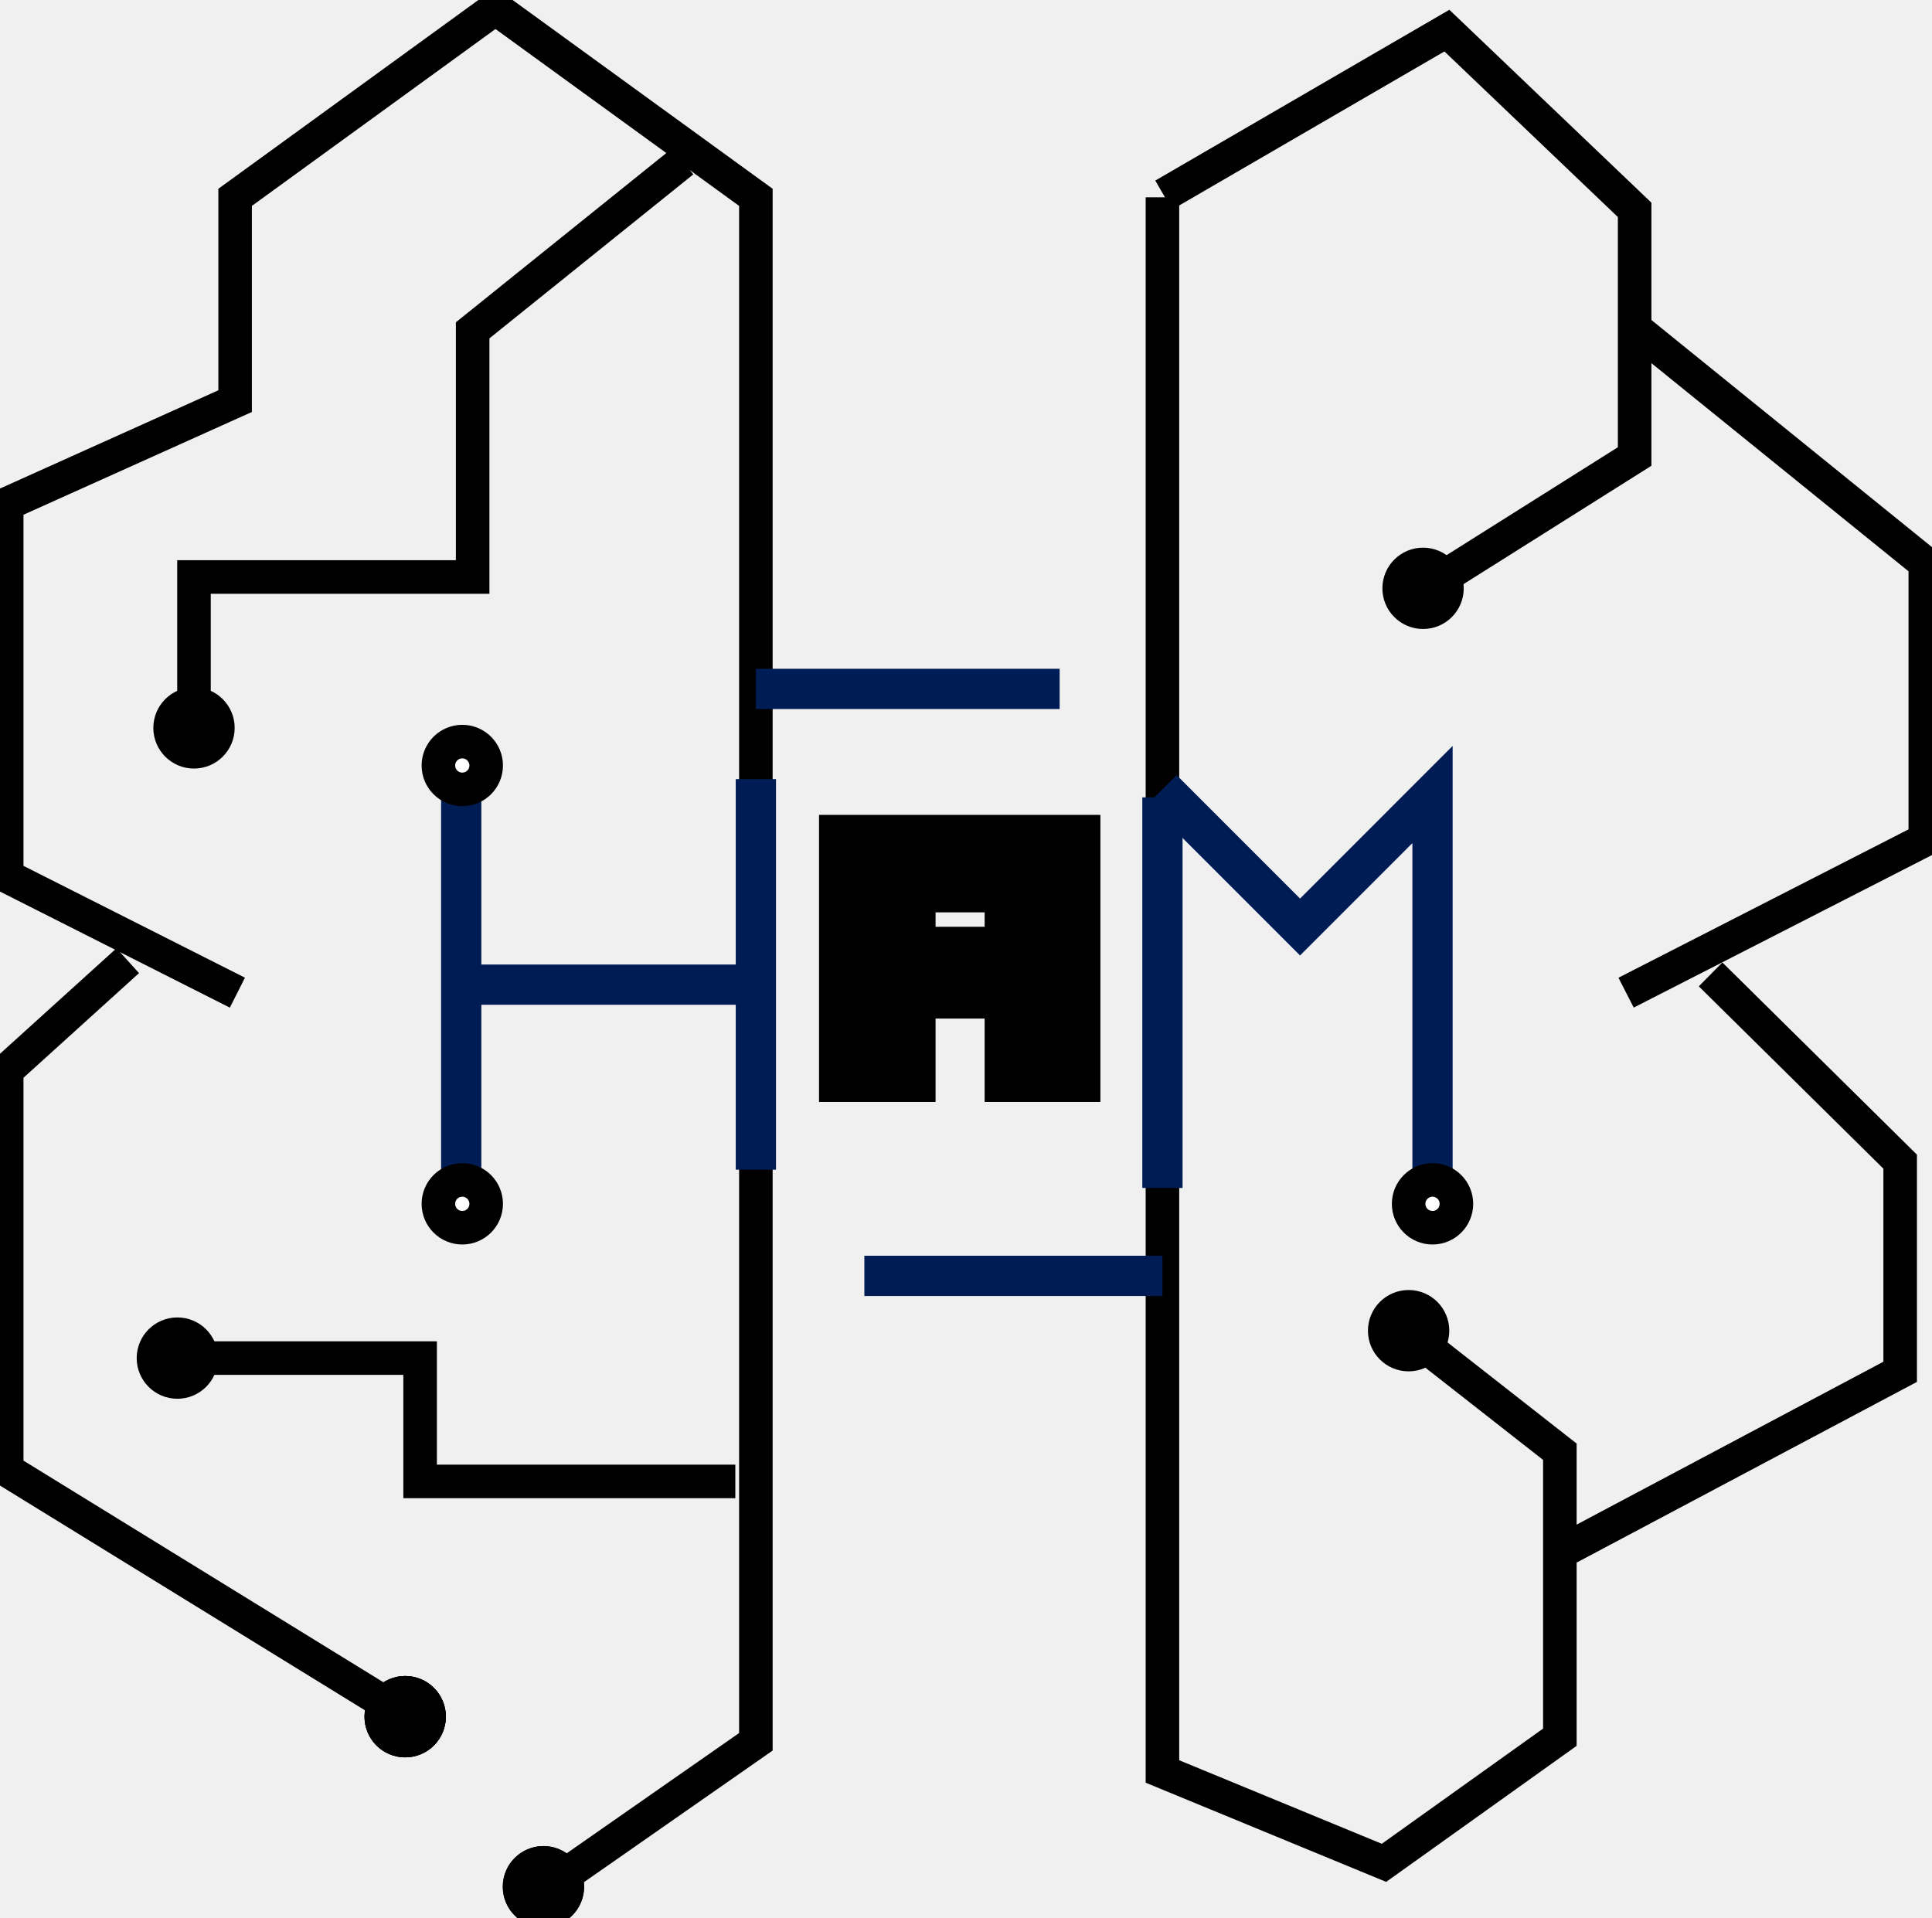
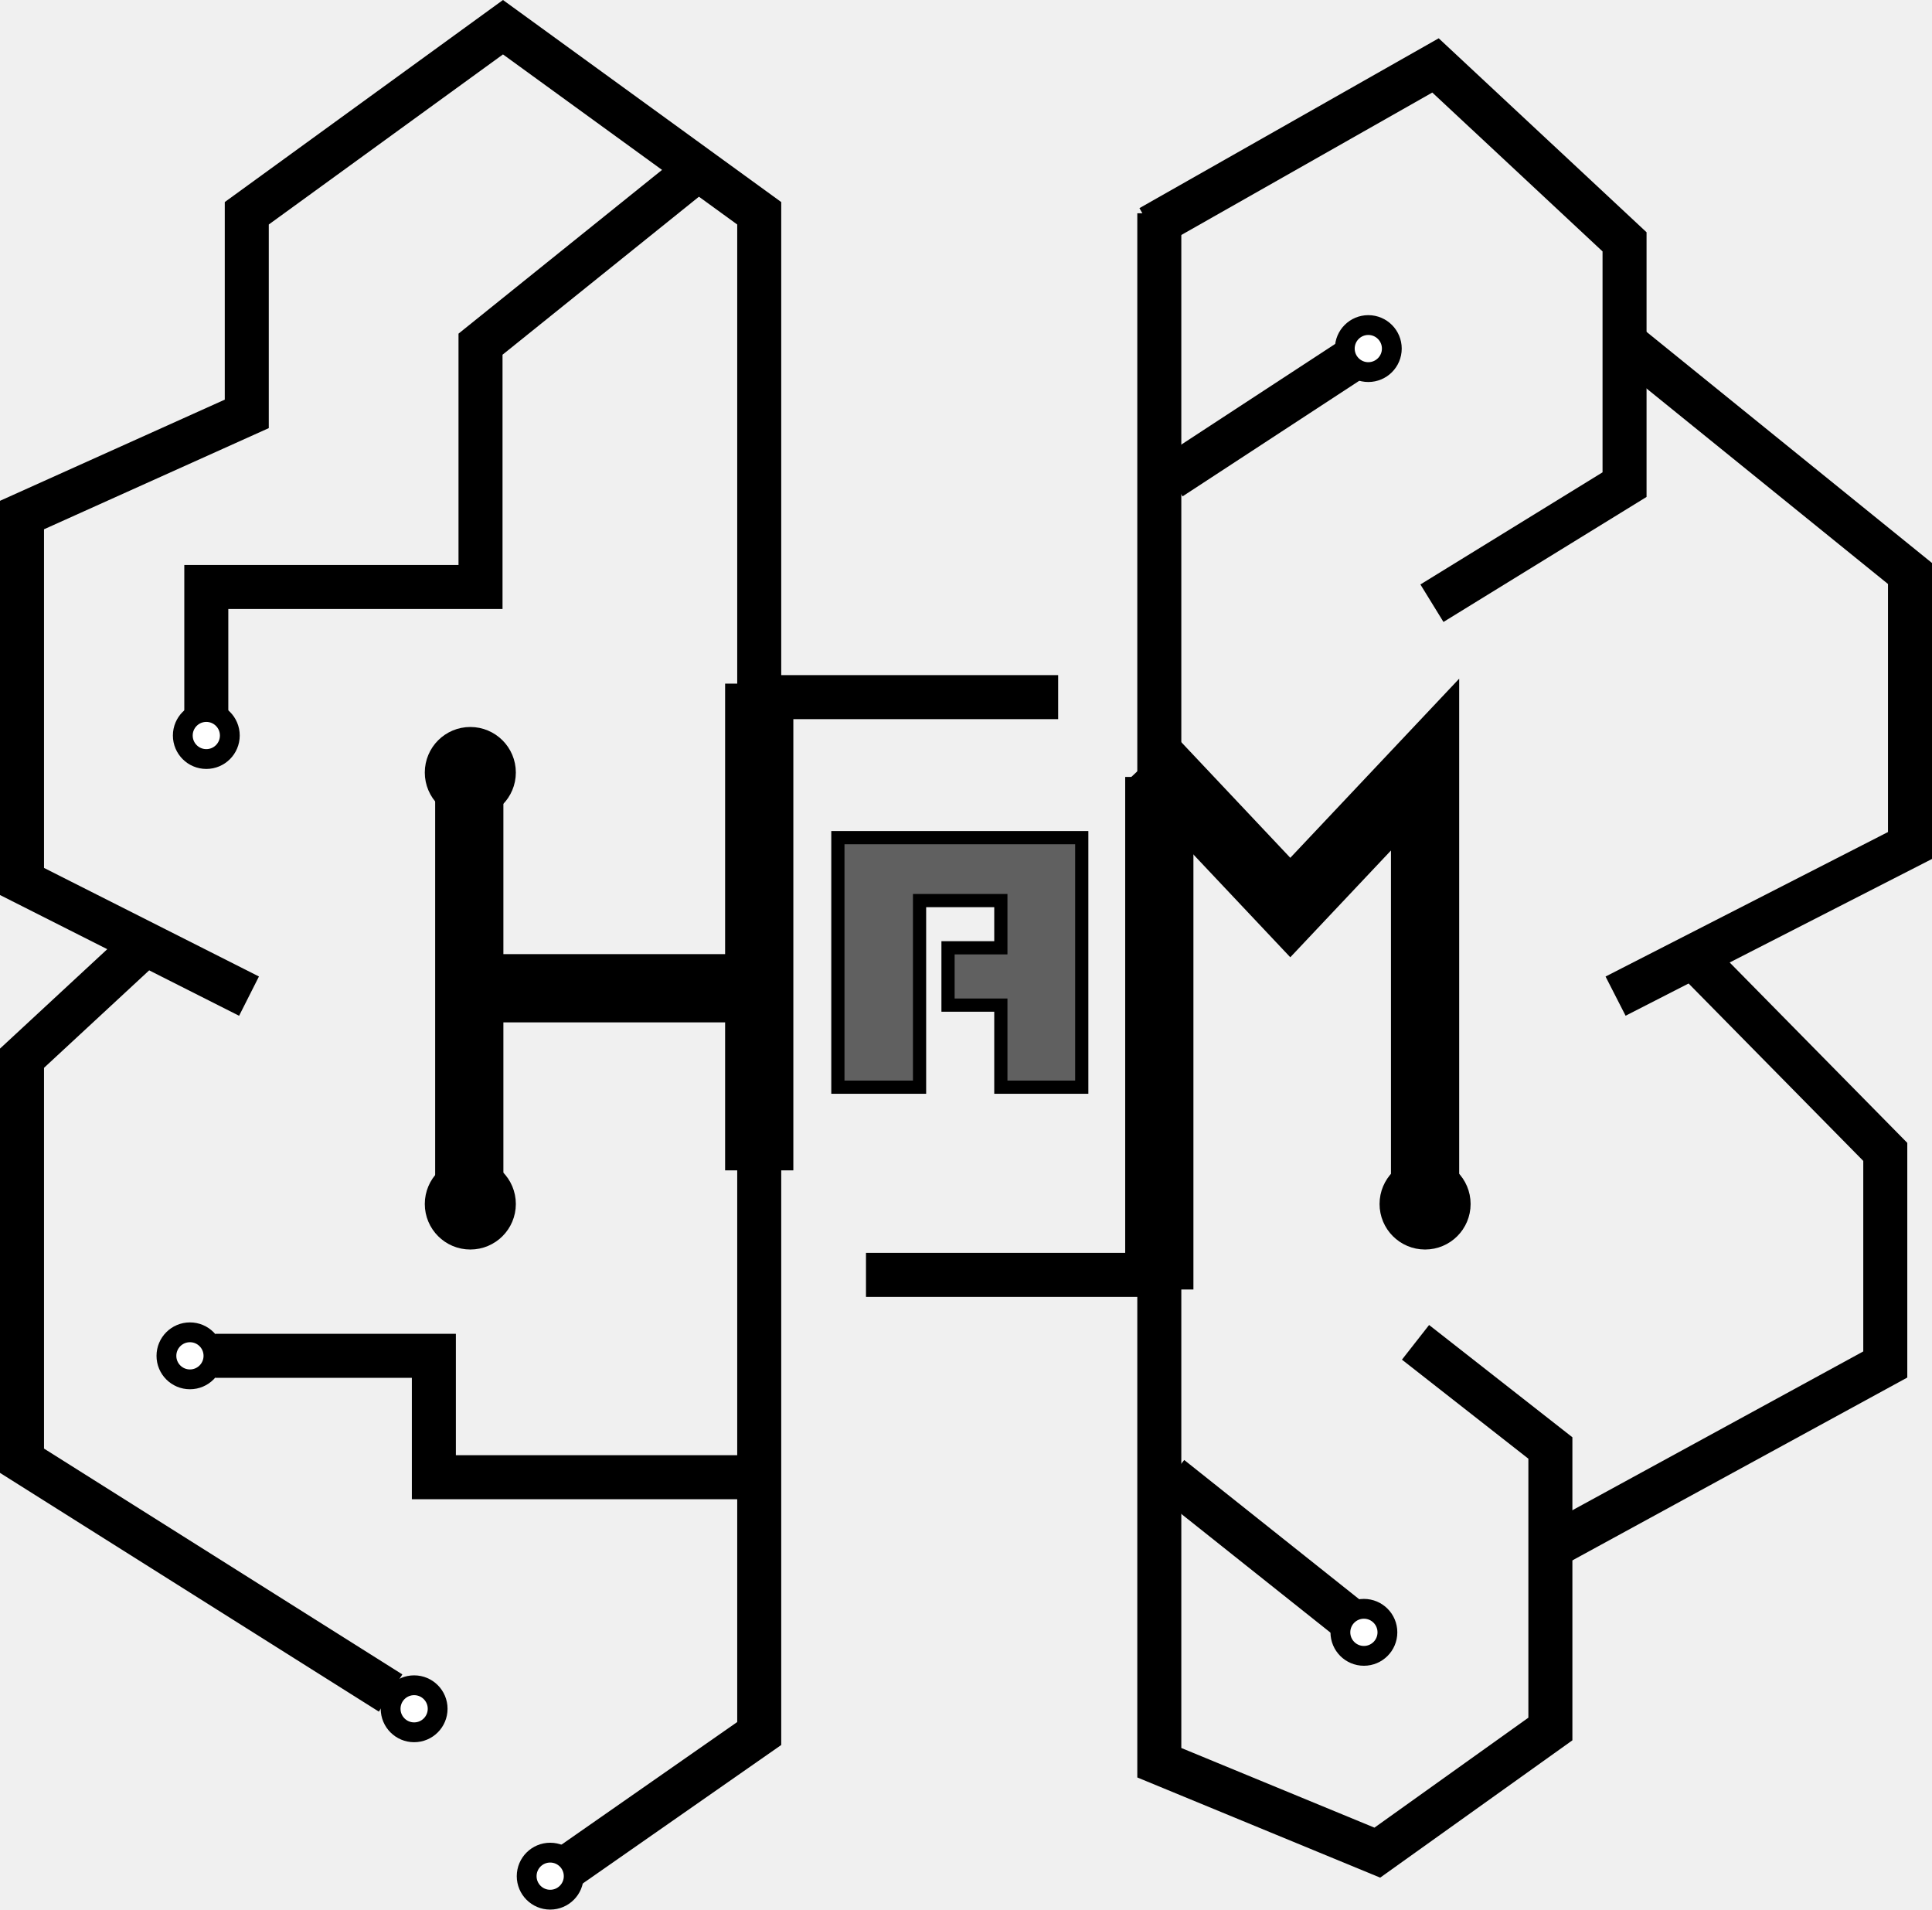
- <svg xmlns="http://www.w3.org/2000/svg" id="Layer_2" data-name="Layer 2" viewBox="0 0 863.87 857.35">
+ <svg xmlns="http://www.w3.org/2000/svg" id="Layer_2" data-name="Layer 2" viewBox="0 0 877.87 867.51">
  <defs>
    <style>
      .cls-1 {
+         fill: #fff;
+         stroke-width: 9px;
+       }
+ 
+       .cls-1, .cls-2, .cls-3, .cls-4, .cls-5, .cls-6 {
+         stroke: #000;
+         stroke-miterlimit: 10;
+       }
+ 
+       .cls-2 {
+         stroke-width: 31px;
+       }
+ 
+       .cls-2, .cls-3, .cls-4 {
+         fill: none;
+       }
+ 
+       .cls-3, .cls-5 {
+         stroke-width: 20px;
+       }
+ 
+       .cls-4, .cls-6 {
+         stroke-width: 6px;
+       }
+ 
+       .cls-5 {
        fill: #000;
      }

-       .cls-1, .cls-2, .cls-3 {
-         stroke-width: 15px;
-       }
- 
-       .cls-1, .cls-2, .cls-3, .cls-4 {
-         stroke: #000000;
-         stroke-miterlimit: 10;
-       }
- 
-       .cls-2, .cls-4 {
-         fill: none;
-       }
- 
-       .cls-3 {
-         fill: #ffffff;
-       }
- 
-       .cls-4 {
-         stroke-width: 18px;
-         stroke: #001c54;
+       .cls-6 {
+         fill: #606060;
      }
    </style>
  </defs>
-   <polyline class="cls-2" points="520.33 87.23 646.96 13.69 730.91 93.84 730.91 204.13 645.38 258.01" />
-   <polyline class="cls-2" points="732.19 147.71 860.87 251.88 860.87 375.45 727.09 443.88" />
-   <polyline class="cls-2" points="764.87 435.71 849.64 519.45 849.64 613.41 701.55 692.05" />
-   <polyline class="cls-2" points="636.19 601.15 697.47 649.15 697.47 776.81 618.83 832.98 519.77 792.13 519.77 88.24" />
-   <polyline class="cls-2" points="250.15 840.13 337.98 778.86 337.98 88.24 221.55 3.71 105.13 88.24 105.13 179.37 3 225.32 3 391.79 63.68 422.43 106.15 443.88" />
-   <polyline class="cls-2" points="57.13 429.58 3 478.6 3 657.32 170.49 760.47" />
-   <polyline class="cls-2" points="305.3 72.13 211.34 147.71 211.34 258.01 86.74 258.01 86.74 316.22" />
-   <polyline class="cls-2" points="328.79 662.43 187.85 662.43 187.85 607.28 90.83 607.28" />
-   <line class="cls-4" x1="206.23" y1="352.98" x2="206.23" y2="527.62" />
-   <line class="cls-4" x1="337.98" y1="348.39" x2="337.98" y2="523.03" />
-   <line class="cls-4" x1="519.77" y1="356.56" x2="519.77" y2="531.2" />
-   <line class="cls-4" x1="209.81" y1="440.3" x2="334.4" y2="440.3" />
-   <polyline class="cls-4" points="519.77 352.98 581.3 414.52 640.53 355.28 640.53 527.62" />
-   <line class="cls-4" x1="473.81" y1="308.05" x2="337.98" y2="308.05" />
-   <line class="cls-4" x1="386.49" y1="570.52" x2="519.77" y2="570.52" />
-   <rect class="cls-1" x="625.62" y="252.39" width="21.37" height="21.37" rx="10.69" ry="10.69" />
-   <rect class="cls-1" x="619.16" y="584.34" width="21.37" height="21.37" rx="10.69" ry="10.69" />
-   <rect class="cls-2" x="232.31" y="832.98" width="21.37" height="21.37" rx="10.69" ry="10.69" />
-   <rect class="cls-2" x="170.49" y="756.94" width="21.37" height="21.37" rx="10.69" ry="10.69" />
-   <rect class="cls-2" x="170.49" y="756.94" width="21.37" height="21.37" rx="10.69" ry="10.69" />
-   <rect class="cls-1" x="232.31" y="832.98" width="21.37" height="21.37" rx="10.69" ry="10.69" />
-   <rect class="cls-1" x="170.49" y="756.94" width="21.37" height="21.37" rx="10.69" ry="10.69" />
-   <rect class="cls-1" x="68.62" y="596.6" width="21.37" height="21.37" rx="10.69" ry="10.69" />
-   <rect class="cls-3" x="196.02" y="527.62" width="21.37" height="21.37" rx="10.69" ry="10.69" />
-   <rect class="cls-3" x="196.02" y="331.61" width="21.37" height="21.37" rx="10.69" ry="10.69" />
-   <rect class="cls-3" x="629.85" y="527.62" width="21.37" height="21.37" rx="10.69" ry="10.69" />
-   <rect class="cls-1" x="76.06" y="314.8" width="21.37" height="21.37" rx="10.69" ry="10.69" />
-   <polygon class="cls-1" points="373.72 371.88 373.72 485.24 410.83 485.24 410.83 400.47 447.77 400.47 447.77 421.92 423.77 421.92 423.77 447.96 447.77 447.96 447.77 485.24 484.53 485.24 484.53 371.88 373.72 371.88" />
+   <polyline class="cls-3" points="522.68 103.25 652.27 29.72 738.17 109.86 738.17 220.16 650.65 274.03" />
+   <polyline class="cls-3" points="739.19 156.36 867.87 260.53 867.87 384.1 734.09 452.53" />
+   <polyline class="cls-3" points="771.87 437.21 856.64 523.29 856.64 619.87 708.55 700.7" />
+   <polyline class="cls-3" points="643.19 609.8 704.47 657.8 704.47 785.46 625.83 841.63 526.77 800.78 526.77 96.89" />
+   <polyline class="cls-3" points="257.15 848.78 344.98 787.51 344.98 96.89 228.55 12.36 112.13 96.89 112.13 188.02 10 233.98 10 400.44 70.68 431.08 113.15 452.53" />
+   <polyline class="cls-3" points="64.13 430.57 10 480.73 10 663.59 177.49 769.12" />
+   <polyline class="cls-3" points="312.3 80.78 218.34 156.36 218.34 266.66 93.74 266.66 93.74 324.87" />
+   <polyline class="cls-3" points="341.4 671.08 197.14 671.08 197.14 615.93 97.83 615.93" />
+   <line class="cls-2" x1="213.23" y1="361.63" x2="213.23" y2="536.27" />
+   <line class="cls-2" x1="344.98" y1="310.57" x2="344.98" y2="531.68" />
+   <line class="cls-2" x1="526.77" y1="352.95" x2="526.77" y2="585.8" />
+   <line class="cls-2" x1="216.81" y1="448.95" x2="341.4" y2="448.95" />
+   <polyline class="cls-2" points="522.68 344.82 586.29 412.28 647.53 347.34 647.53 536.27" />
+   <line class="cls-3" x1="480.81" y1="316.7" x2="344.98" y2="316.7" />
+   <line class="cls-3" x1="393.49" y1="579.17" x2="526.77" y2="579.17" />
+   <rect class="cls-1" x="611.05" y="147.67" width="21.37" height="21.37" rx="10.69" ry="10.69" />
+   <rect class="cls-1" x="609.05" y="730.86" width="21.37" height="21.37" rx="10.69" ry="10.69" />
+   <rect class="cls-4" x="239.31" y="841.63" width="21.37" height="21.37" rx="10.69" ry="10.69" />
+   <rect class="cls-4" x="177.49" y="765.59" width="21.37" height="21.37" rx="10.69" ry="10.69" />
+   <rect class="cls-4" x="177.49" y="765.59" width="21.37" height="21.37" rx="10.69" ry="10.69" />
+   <rect class="cls-1" x="239.31" y="841.63" width="21.37" height="21.37" rx="10.69" ry="10.69" />
+   <rect class="cls-1" x="177.49" y="765.59" width="21.37" height="21.37" rx="10.69" ry="10.69" />
+   <rect class="cls-1" x="75.62" y="605.25" width="21.37" height="21.37" rx="10.69" ry="10.69" />
+   <rect class="cls-5" x="203.02" y="536.27" width="21.37" height="21.37" rx="10.69" ry="10.69" />
+   <rect class="cls-5" x="203.02" y="340.26" width="21.37" height="21.37" rx="10.69" ry="10.69" />
+   <rect class="cls-5" x="636.85" y="536.27" width="21.37" height="21.37" rx="10.69" ry="10.69" />
+   <rect class="cls-1" x="83.06" y="323.45" width="21.37" height="21.37" rx="10.69" ry="10.69" />
+   <polygon class="cls-6" points="380.72 380.53 380.72 493.89 417.83 493.89 417.83 409.12 454.77 409.12 454.77 430.57 430.77 430.57 430.77 456.61 454.77 456.61 454.77 493.89 491.53 493.89 491.53 380.53 380.72 380.53" />
+   <line class="cls-5" x1="531.87" y1="217.12" x2="613.06" y2="164.02" />
+   <line class="cls-5" x1="531.87" y1="671.08" x2="613.06" y2="735.68" />
</svg>
